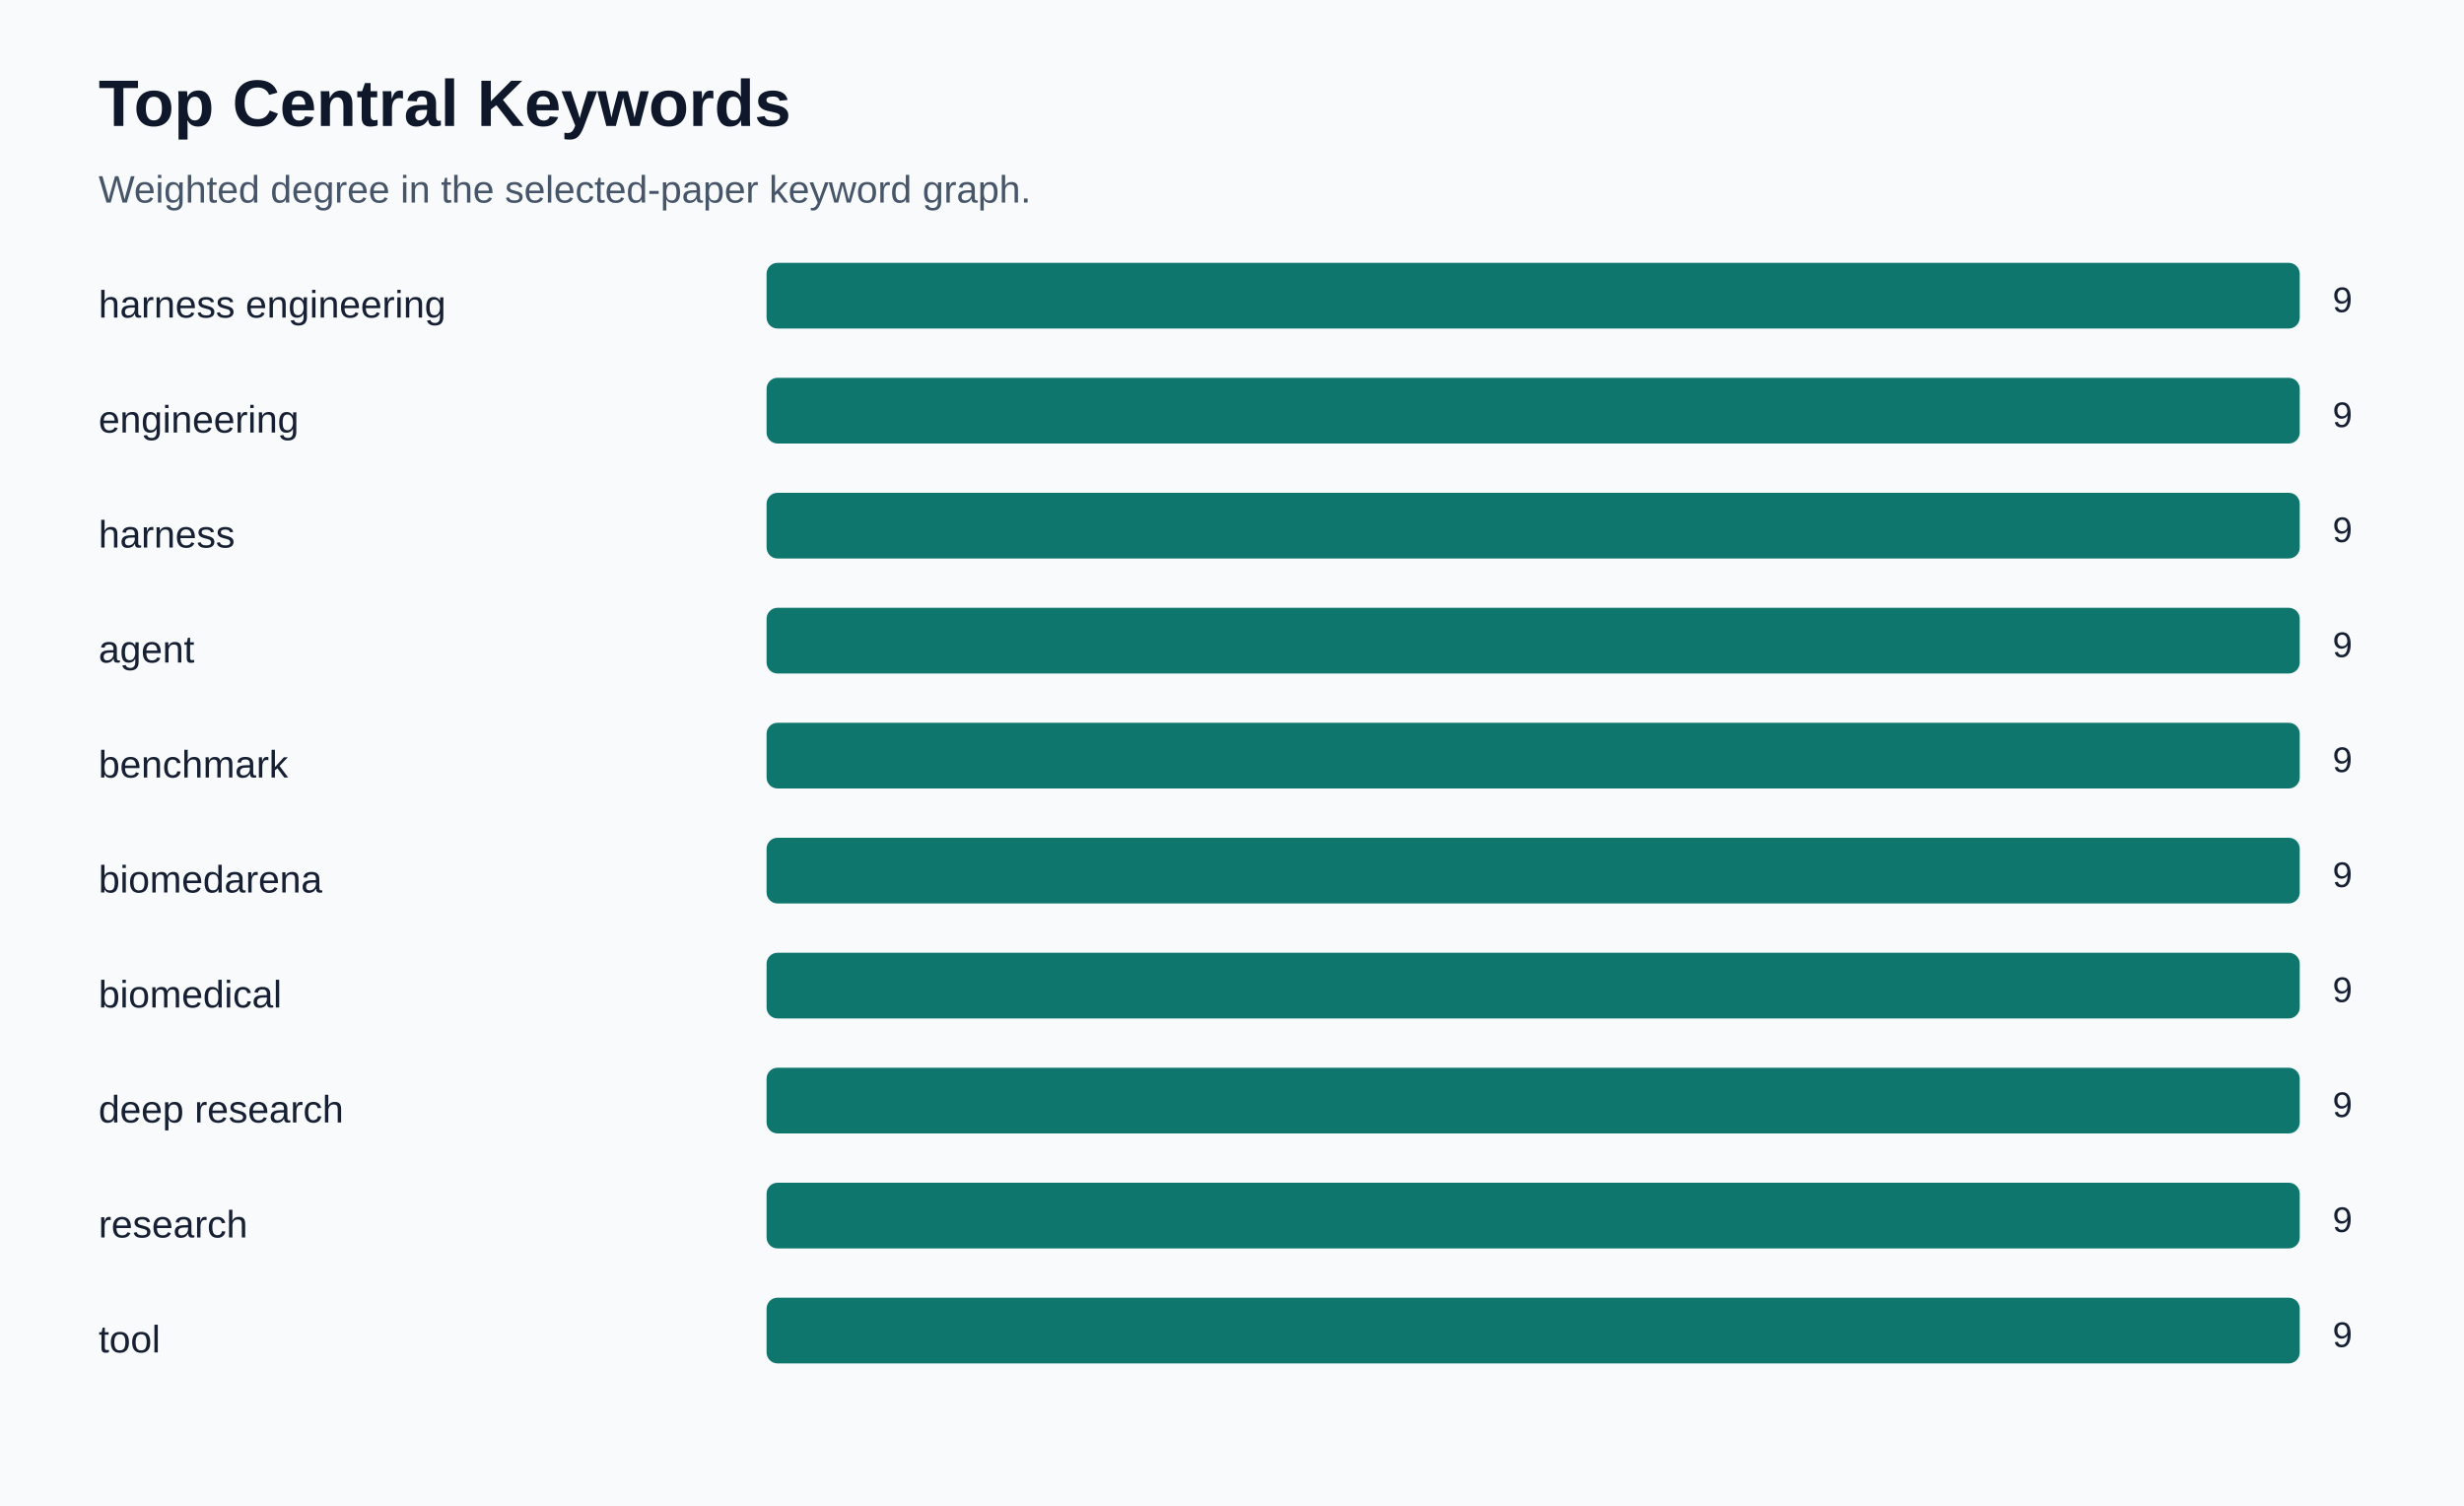
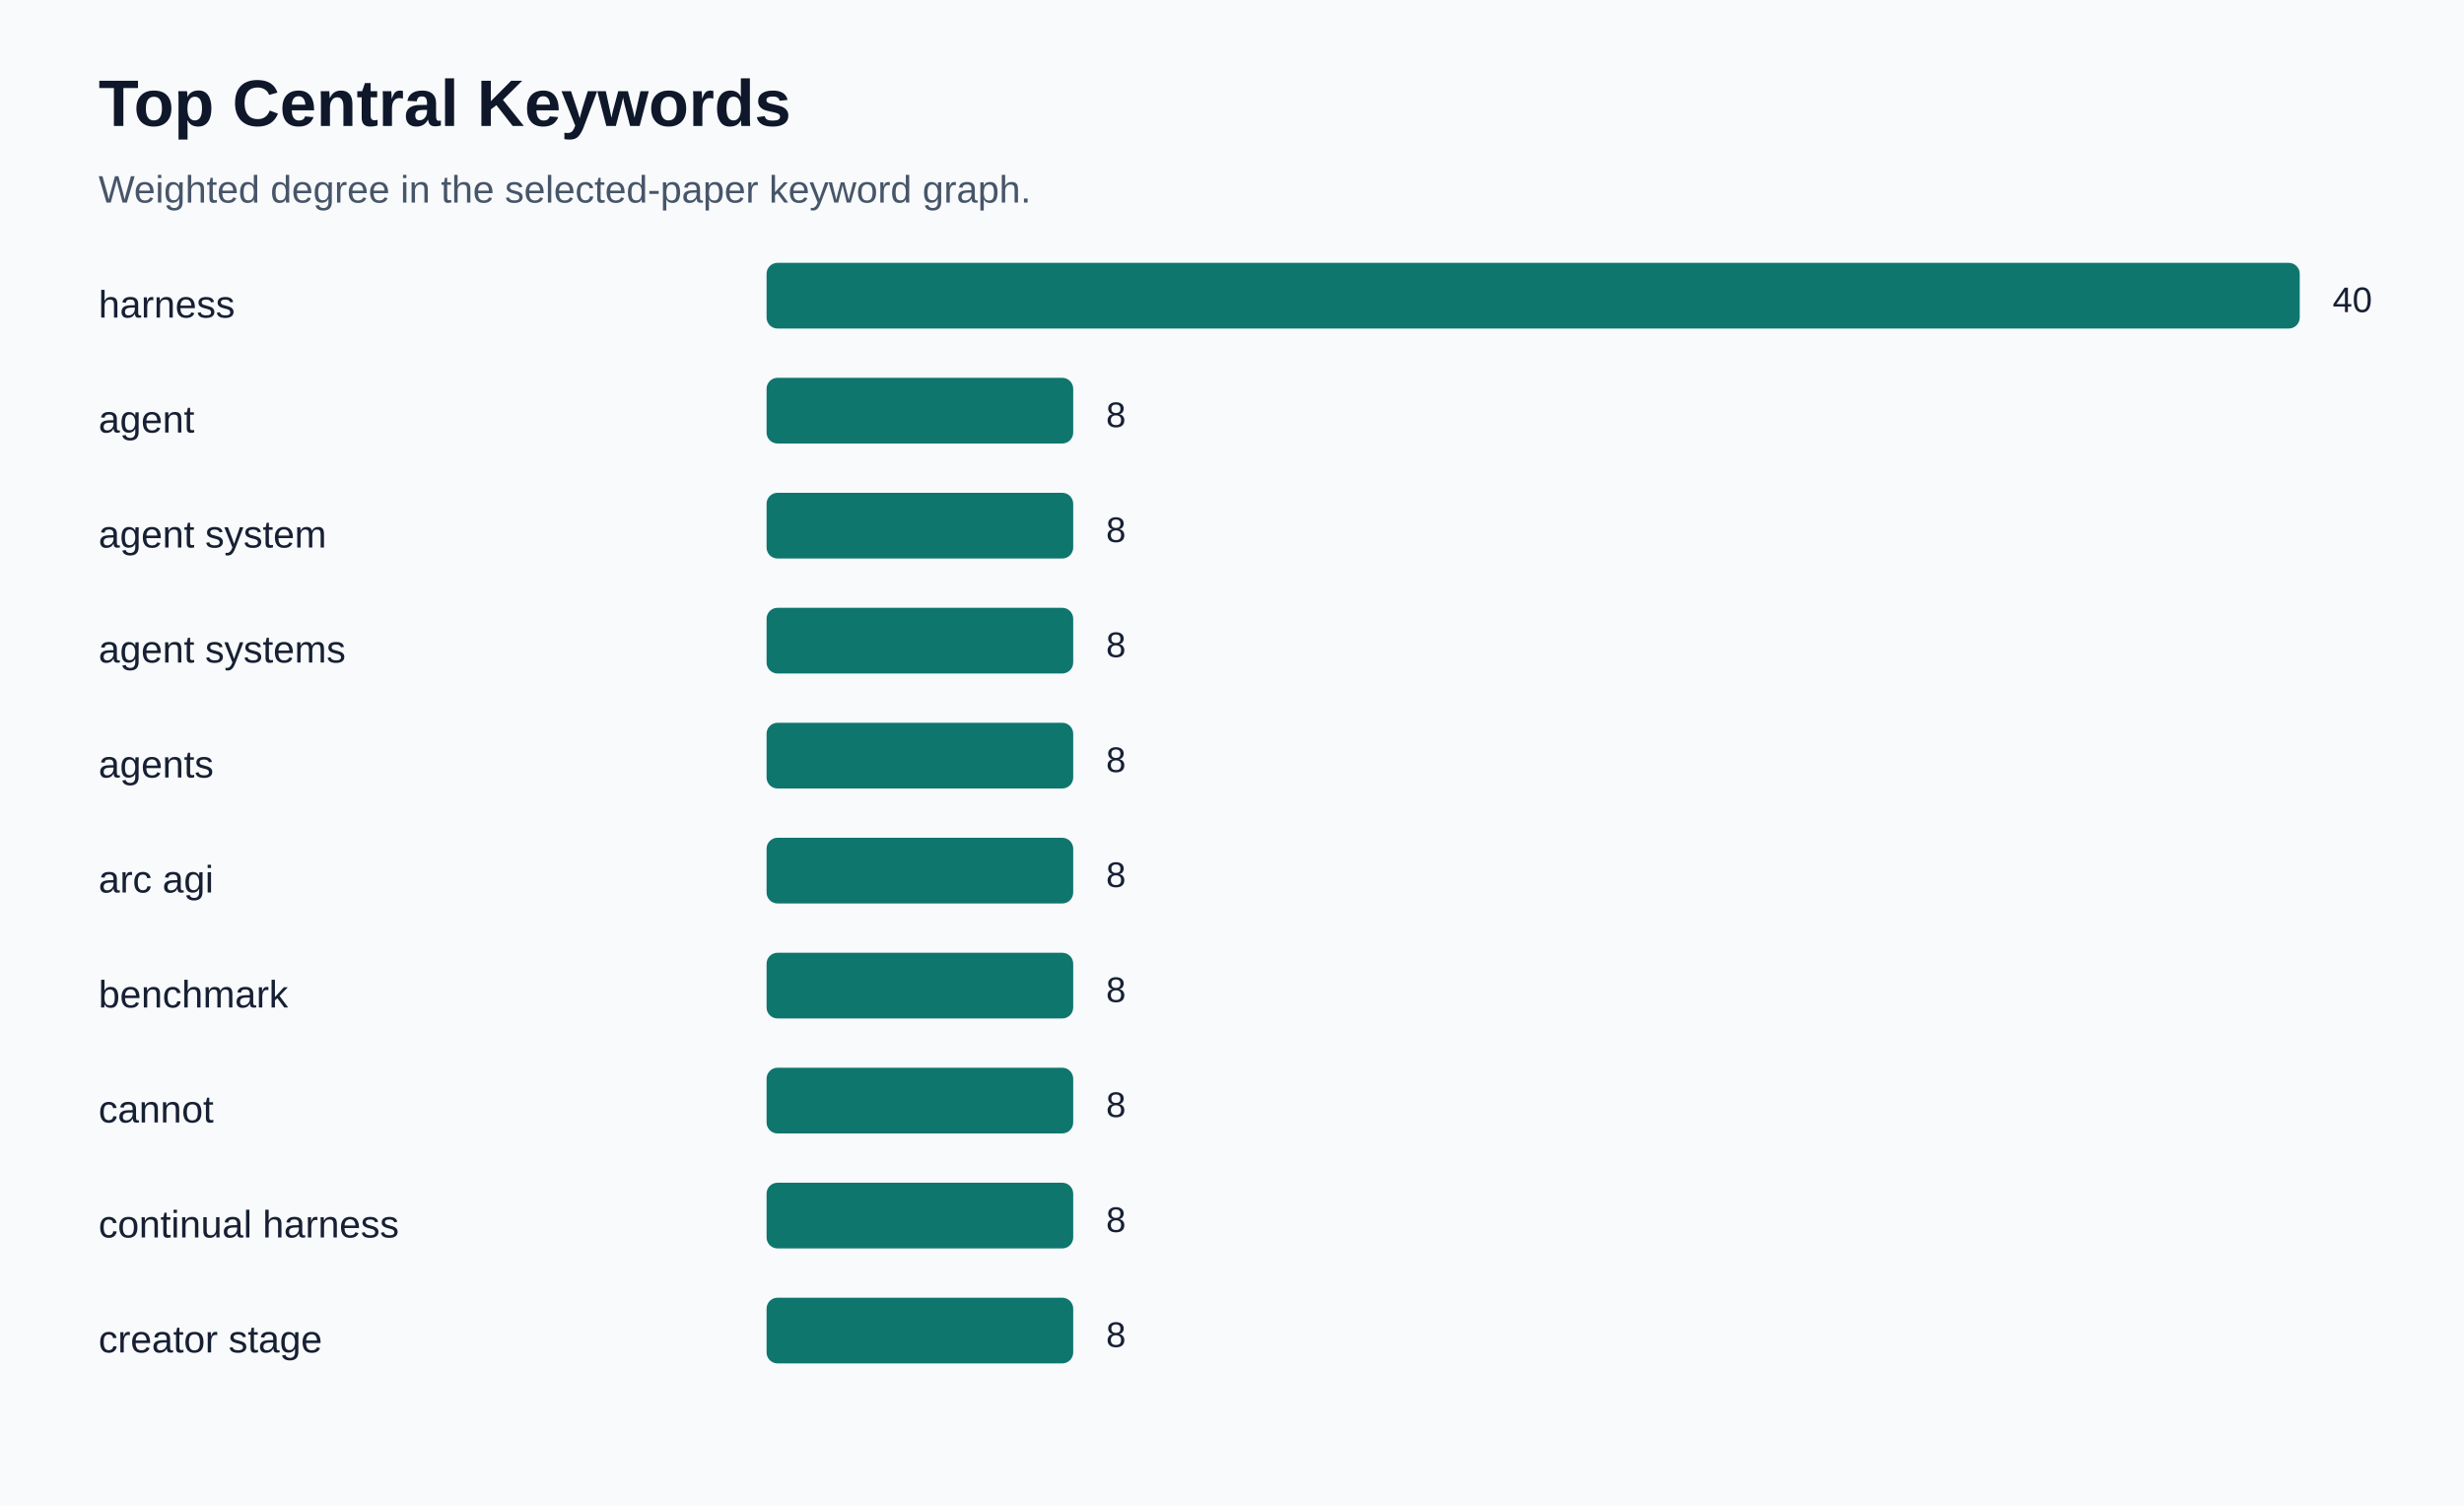
<svg xmlns="http://www.w3.org/2000/svg" width="900" height="550" viewBox="0 0 900 550">
  <rect width="100%" height="100%" fill="#f8fafc" />
  <text x="36" y="46" font-family="Arial, sans-serif" font-size="24" font-weight="700" fill="#0f172a">Top Central Keywords</text>
  <text x="36" y="74" font-family="Arial, sans-serif" font-size="14" fill="#475569">Weighted degree in the selected-paper keyword graph.</text>
-   <text x="36" y="116" font-family="Arial, sans-serif" font-size="14" fill="#172033">harness engineering</text>
+   <text x="36" y="116" font-family="Arial, sans-serif" font-size="14" fill="#172033">harness</text>
  <rect x="280" y="96" width="560.0" height="24" rx="4" fill="#0f766e" />
-   <text x="852.0" y="114" font-family="Arial, sans-serif" font-size="13" fill="#172033">9</text>
-   <text x="36" y="158" font-family="Arial, sans-serif" font-size="14" fill="#172033">engineering</text>
-   <rect x="280" y="138" width="560.0" height="24" rx="4" fill="#0f766e" />
-   <text x="852.0" y="156" font-family="Arial, sans-serif" font-size="13" fill="#172033">9</text>
-   <text x="36" y="200" font-family="Arial, sans-serif" font-size="14" fill="#172033">harness</text>
-   <rect x="280" y="180" width="560.0" height="24" rx="4" fill="#0f766e" />
-   <text x="852.0" y="198" font-family="Arial, sans-serif" font-size="13" fill="#172033">9</text>
-   <text x="36" y="242" font-family="Arial, sans-serif" font-size="14" fill="#172033">agent</text>
-   <rect x="280" y="222" width="560.0" height="24" rx="4" fill="#0f766e" />
-   <text x="852.0" y="240" font-family="Arial, sans-serif" font-size="13" fill="#172033">9</text>
-   <text x="36" y="284" font-family="Arial, sans-serif" font-size="14" fill="#172033">benchmark</text>
-   <rect x="280" y="264" width="560.0" height="24" rx="4" fill="#0f766e" />
-   <text x="852.0" y="282" font-family="Arial, sans-serif" font-size="13" fill="#172033">9</text>
-   <text x="36" y="326" font-family="Arial, sans-serif" font-size="14" fill="#172033">biomedarena</text>
-   <rect x="280" y="306" width="560.0" height="24" rx="4" fill="#0f766e" />
-   <text x="852.0" y="324" font-family="Arial, sans-serif" font-size="13" fill="#172033">9</text>
-   <text x="36" y="368" font-family="Arial, sans-serif" font-size="14" fill="#172033">biomedical</text>
-   <rect x="280" y="348" width="560.0" height="24" rx="4" fill="#0f766e" />
-   <text x="852.0" y="366" font-family="Arial, sans-serif" font-size="13" fill="#172033">9</text>
-   <text x="36" y="410" font-family="Arial, sans-serif" font-size="14" fill="#172033">deep research</text>
-   <rect x="280" y="390" width="560.0" height="24" rx="4" fill="#0f766e" />
-   <text x="852.0" y="408" font-family="Arial, sans-serif" font-size="13" fill="#172033">9</text>
-   <text x="36" y="452" font-family="Arial, sans-serif" font-size="14" fill="#172033">research</text>
-   <rect x="280" y="432" width="560.0" height="24" rx="4" fill="#0f766e" />
-   <text x="852.0" y="450" font-family="Arial, sans-serif" font-size="13" fill="#172033">9</text>
-   <text x="36" y="494" font-family="Arial, sans-serif" font-size="14" fill="#172033">tool</text>
-   <rect x="280" y="474" width="560.0" height="24" rx="4" fill="#0f766e" />
-   <text x="852.0" y="492" font-family="Arial, sans-serif" font-size="13" fill="#172033">9</text>
+   <text x="852.0" y="114" font-family="Arial, sans-serif" font-size="13" fill="#172033">40</text>
+   <text x="36" y="158" font-family="Arial, sans-serif" font-size="14" fill="#172033">agent</text>
+   <rect x="280" y="138" width="112.0" height="24" rx="4" fill="#0f766e" />
+   <text x="404.0" y="156" font-family="Arial, sans-serif" font-size="13" fill="#172033">8</text>
+   <text x="36" y="200" font-family="Arial, sans-serif" font-size="14" fill="#172033">agent system</text>
+   <rect x="280" y="180" width="112.0" height="24" rx="4" fill="#0f766e" />
+   <text x="404.0" y="198" font-family="Arial, sans-serif" font-size="13" fill="#172033">8</text>
+   <text x="36" y="242" font-family="Arial, sans-serif" font-size="14" fill="#172033">agent systems</text>
+   <rect x="280" y="222" width="112.0" height="24" rx="4" fill="#0f766e" />
+   <text x="404.0" y="240" font-family="Arial, sans-serif" font-size="13" fill="#172033">8</text>
+   <text x="36" y="284" font-family="Arial, sans-serif" font-size="14" fill="#172033">agents</text>
+   <rect x="280" y="264" width="112.0" height="24" rx="4" fill="#0f766e" />
+   <text x="404.0" y="282" font-family="Arial, sans-serif" font-size="13" fill="#172033">8</text>
+   <text x="36" y="326" font-family="Arial, sans-serif" font-size="14" fill="#172033">arc agi</text>
+   <rect x="280" y="306" width="112.0" height="24" rx="4" fill="#0f766e" />
+   <text x="404.0" y="324" font-family="Arial, sans-serif" font-size="13" fill="#172033">8</text>
+   <text x="36" y="368" font-family="Arial, sans-serif" font-size="14" fill="#172033">benchmark</text>
+   <rect x="280" y="348" width="112.0" height="24" rx="4" fill="#0f766e" />
+   <text x="404.0" y="366" font-family="Arial, sans-serif" font-size="13" fill="#172033">8</text>
+   <text x="36" y="410" font-family="Arial, sans-serif" font-size="14" fill="#172033">cannot</text>
+   <rect x="280" y="390" width="112.0" height="24" rx="4" fill="#0f766e" />
+   <text x="404.0" y="408" font-family="Arial, sans-serif" font-size="13" fill="#172033">8</text>
+   <text x="36" y="452" font-family="Arial, sans-serif" font-size="14" fill="#172033">continual harness</text>
+   <rect x="280" y="432" width="112.0" height="24" rx="4" fill="#0f766e" />
+   <text x="404.0" y="450" font-family="Arial, sans-serif" font-size="13" fill="#172033">8</text>
+   <text x="36" y="494" font-family="Arial, sans-serif" font-size="14" fill="#172033">creator stage</text>
+   <rect x="280" y="474" width="112.0" height="24" rx="4" fill="#0f766e" />
+   <text x="404.0" y="492" font-family="Arial, sans-serif" font-size="13" fill="#172033">8</text>
</svg>
